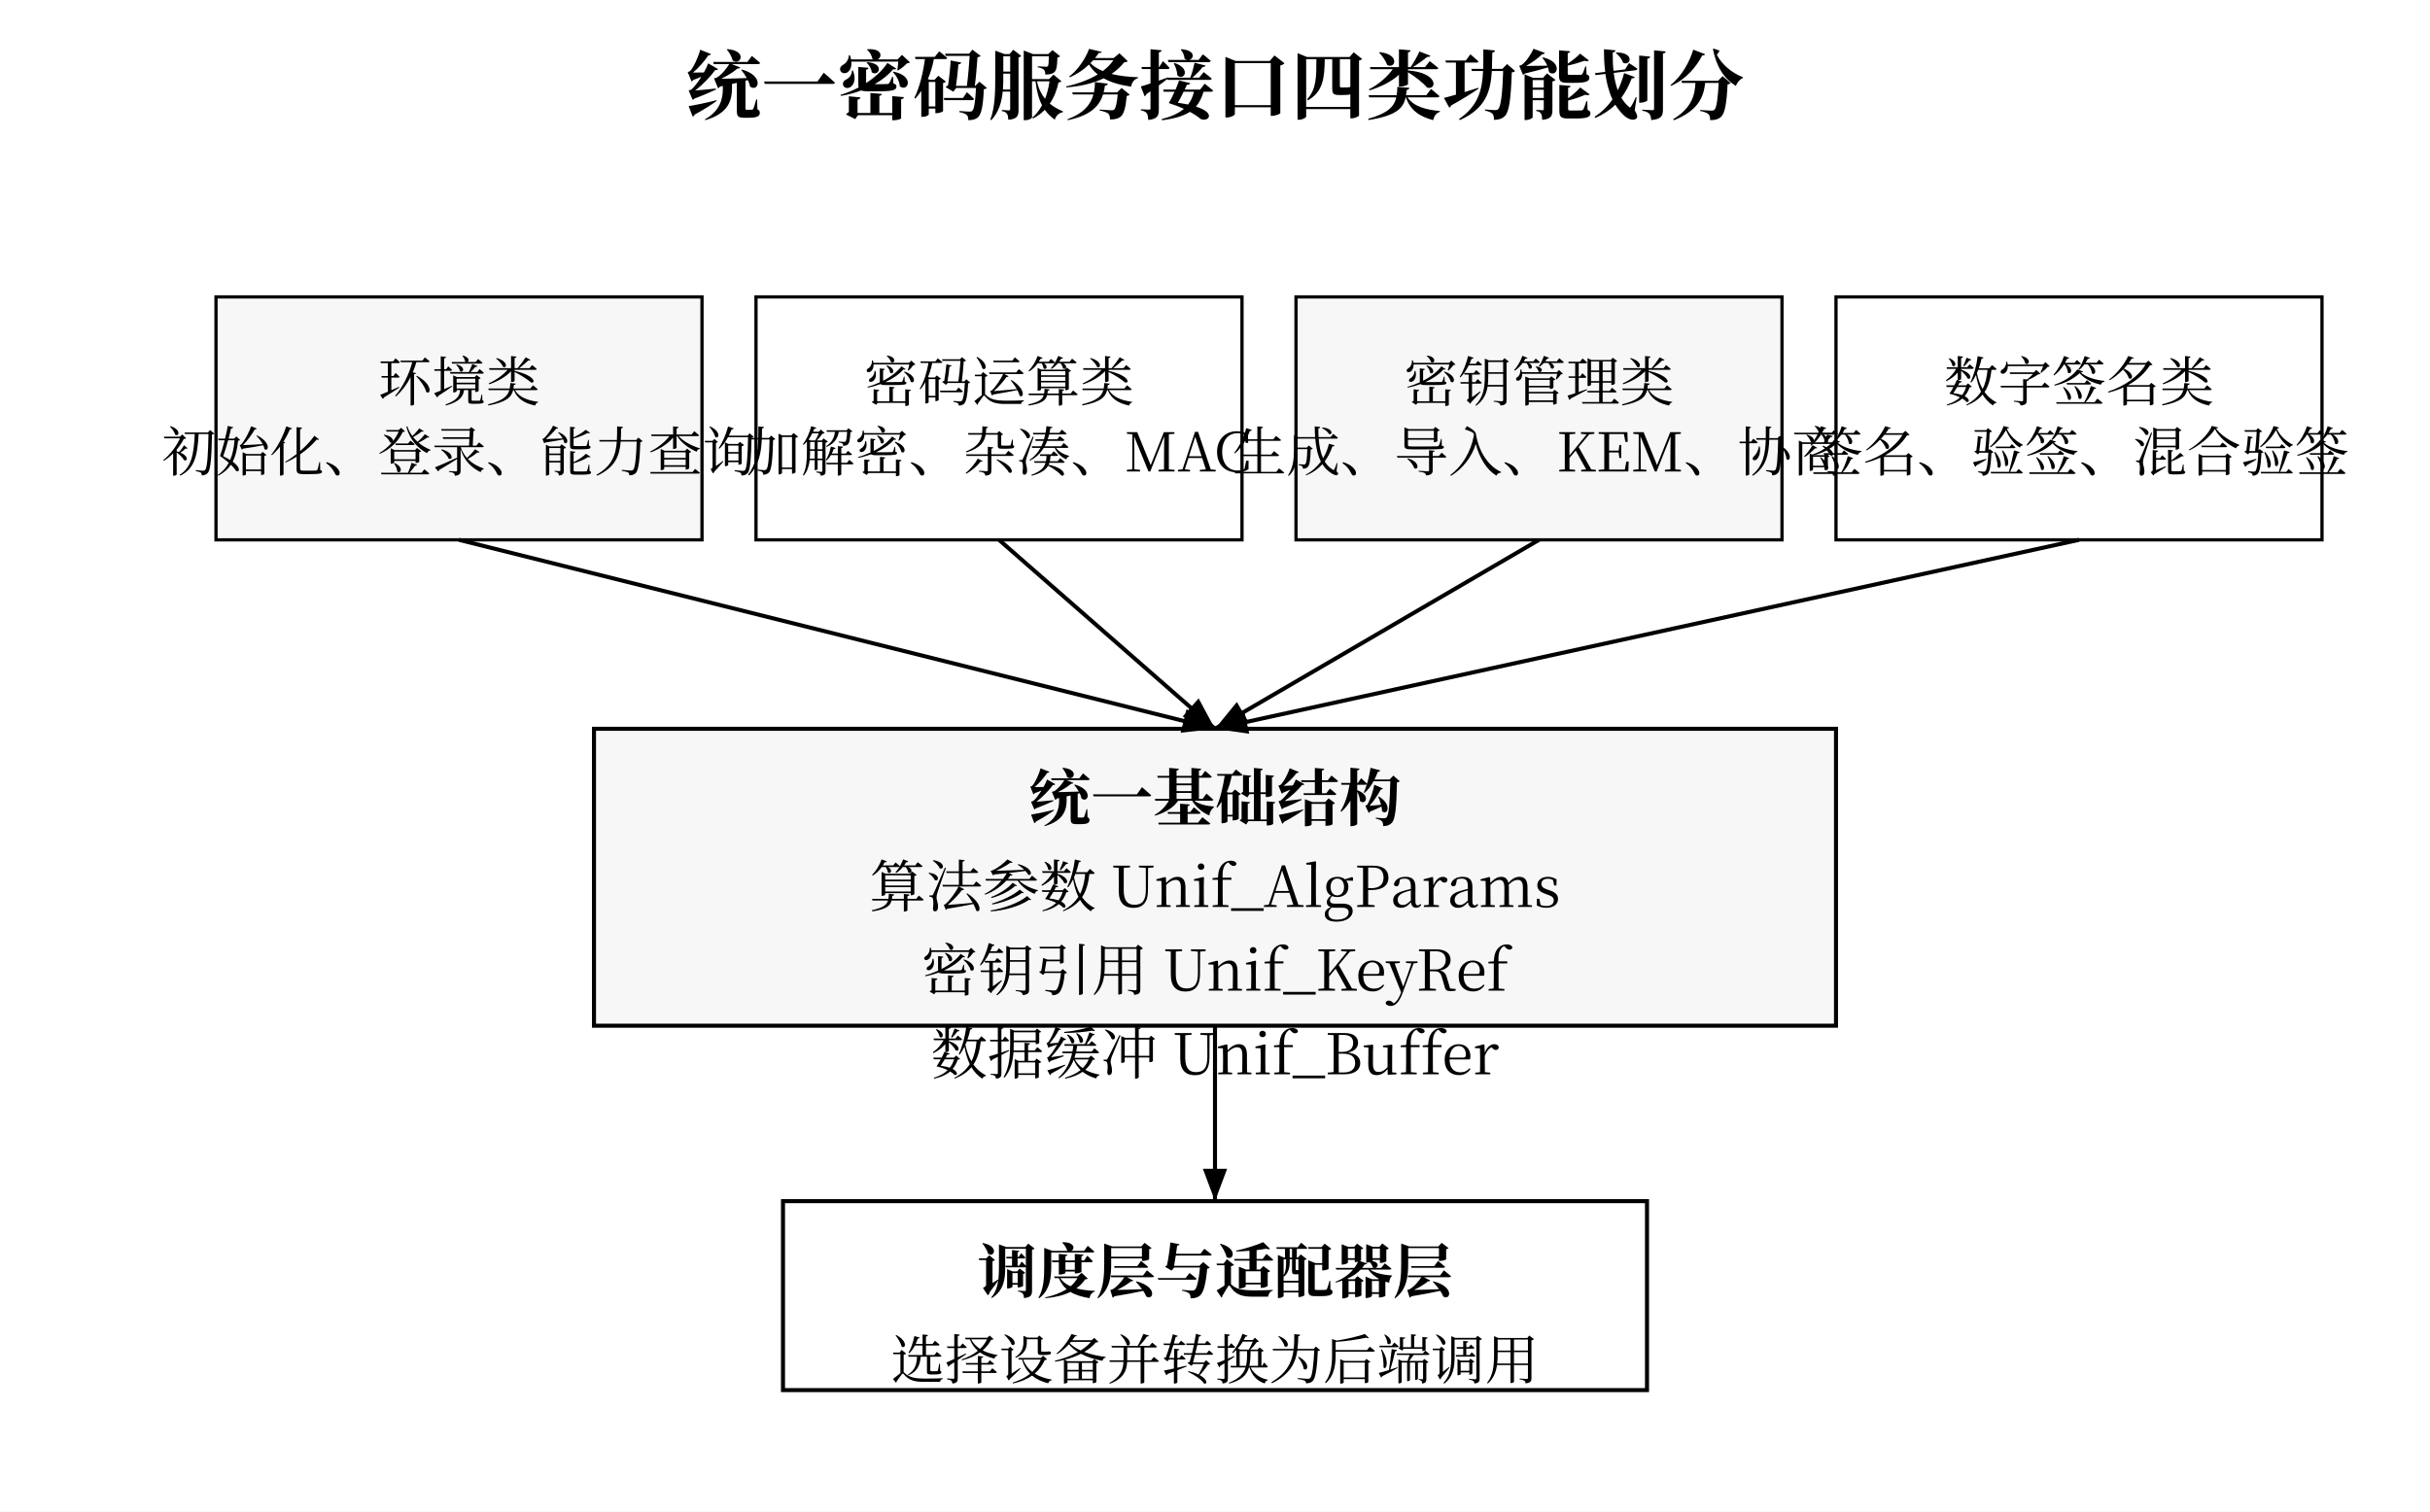
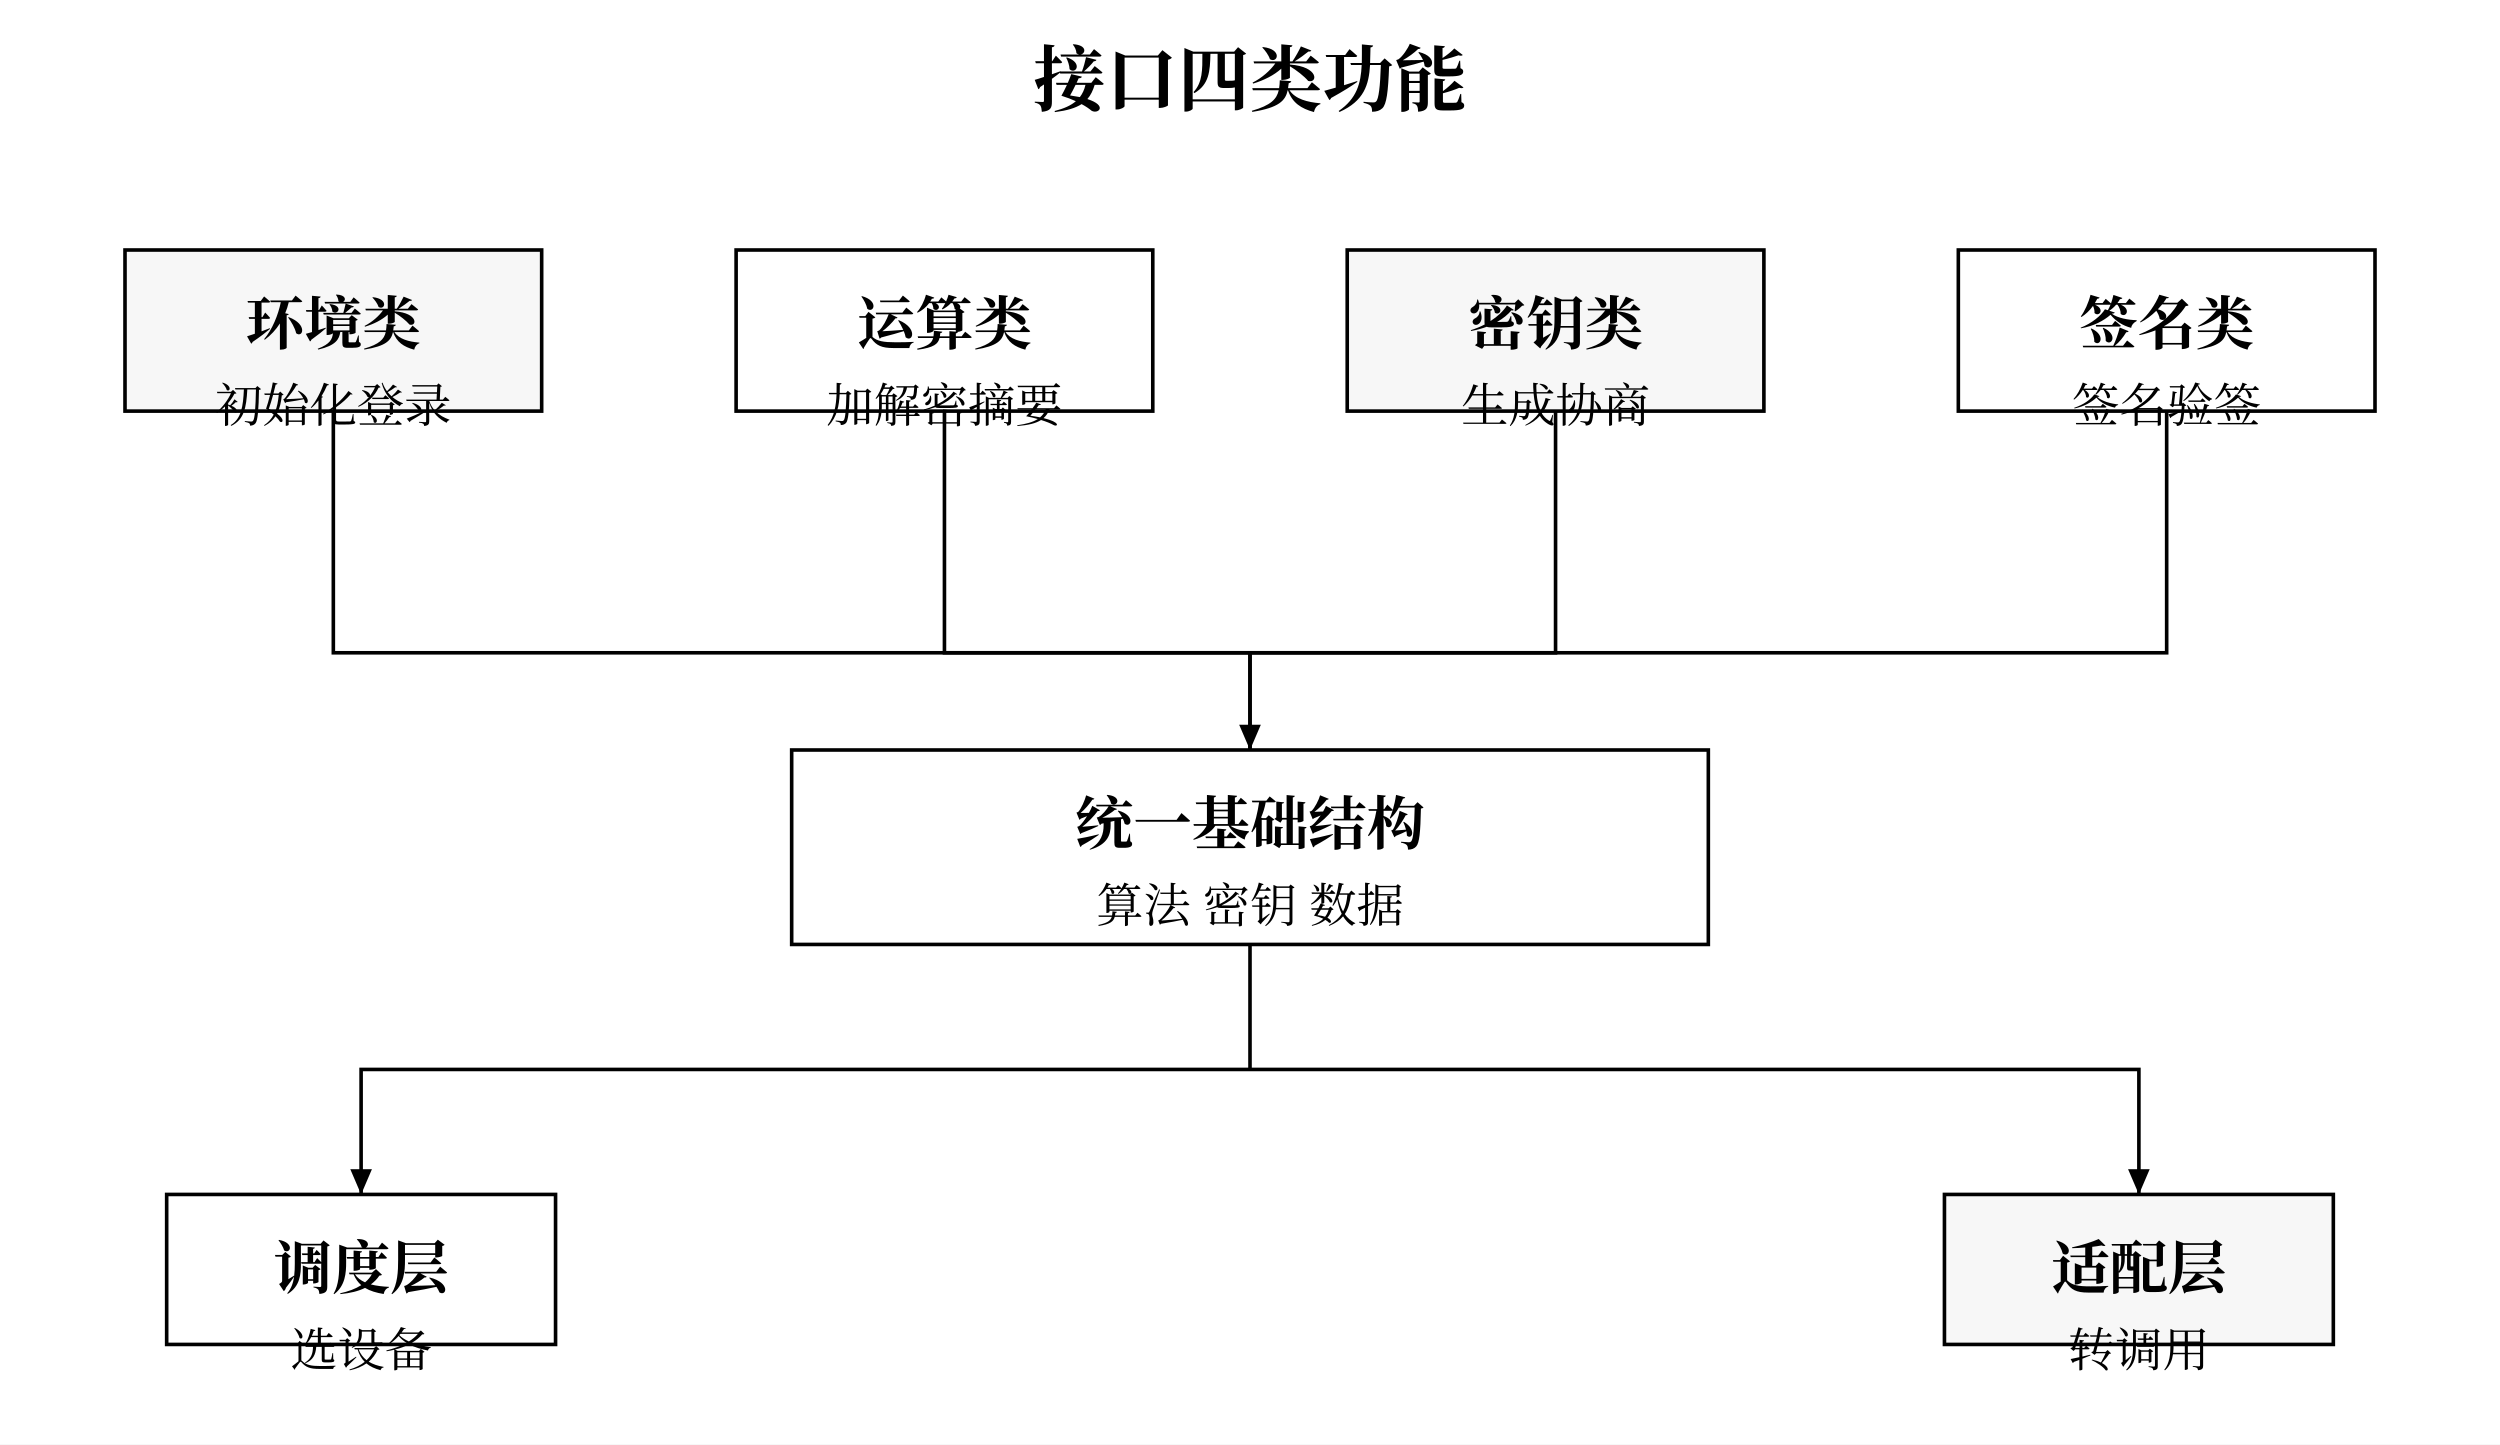
- <svg xmlns="http://www.w3.org/2000/svg" width="900" height="560" viewBox="0 0 900 560">
+ <svg xmlns="http://www.w3.org/2000/svg" width="900" height="520" viewBox="0 0 900 520">
  <defs>
-     <marker id="arrow" markerWidth="10" markerHeight="10" refX="8" refY="3" orient="auto" markerUnits="strokeWidth">
-       <path d="M0,0 L0,6 L8,3 z" fill="#000000" />
+     <marker id="arrow" markerWidth="8" markerHeight="8" refX="7" refY="3" orient="auto" markerUnits="strokeWidth">
+       <path d="M0,0 L0,6 L7,3 z" fill="#000000" />
    </marker>
  </defs>
-   <rect x="0" y="0" width="900" height="560" fill="#ffffff" />
-   <text x="450" y="42" font-family="SimSun, Songti SC, Noto Serif CJK SC, Microsoft YaHei, Arial, sans-serif" font-size="28" font-weight="bold" text-anchor="middle" fill="#000000">统一密码服务接口四类功能划分</text>
-   <rect x="80" y="110" width="180" height="90" rx="0" ry="0" fill="#f7f7f7" stroke="#000000" stroke-width="1.2" />
-   <text x="170.0" y="148.667" font-family="SimSun, Songti SC, Noto Serif CJK SC, Microsoft YaHei, Arial, sans-serif" font-size="20" font-weight="normal" text-anchor="middle" fill="#000000">环境类</text>
-   <text x="170.0" y="174.667" font-family="SimSun, Songti SC, Noto Serif CJK SC, Microsoft YaHei, Arial, sans-serif" font-size="20" font-weight="normal" text-anchor="middle" fill="#000000">初始化、登录、能力查询</text>
-   <rect x="280" y="110" width="180" height="90" rx="0" ry="0" fill="#ffffff" stroke="#000000" stroke-width="1.2" />
-   <text x="370.0" y="148.667" font-family="SimSun, Songti SC, Noto Serif CJK SC, Microsoft YaHei, Arial, sans-serif" font-size="20" font-weight="normal" text-anchor="middle" fill="#000000">密码运算类</text>
-   <text x="370.0" y="174.667" font-family="SimSun, Songti SC, Noto Serif CJK SC, Microsoft YaHei, Arial, sans-serif" font-size="20" font-weight="normal" text-anchor="middle" fill="#000000">加解密、杂凑、MAC</text>
-   <rect x="480" y="110" width="180" height="90" rx="0" ry="0" fill="#f7f7f7" stroke="#000000" stroke-width="1.2" />
-   <text x="570.0" y="148.667" font-family="SimSun, Songti SC, Noto Serif CJK SC, Microsoft YaHei, Arial, sans-serif" font-size="20" font-weight="normal" text-anchor="middle" fill="#000000">密钥管理类</text>
-   <text x="570.0" y="174.667" font-family="SimSun, Songti SC, Noto Serif CJK SC, Microsoft YaHei, Arial, sans-serif" font-size="20" font-weight="normal" text-anchor="middle" fill="#000000">生成、导入、KEM、协商</text>
-   <rect x="680" y="110" width="180" height="90" rx="0" ry="0" fill="#ffffff" stroke="#000000" stroke-width="1.2" />
-   <text x="770.0" y="148.667" font-family="SimSun, Songti SC, Noto Serif CJK SC, Microsoft YaHei, Arial, sans-serif" font-size="20" font-weight="normal" text-anchor="middle" fill="#000000">数字签名类</text>
-   <text x="770.0" y="174.667" font-family="SimSun, Songti SC, Noto Serif CJK SC, Microsoft YaHei, Arial, sans-serif" font-size="20" font-weight="normal" text-anchor="middle" fill="#000000">签名、验签、混合验签</text>
-   <rect x="220" y="270" width="460" height="110" rx="0" ry="0" fill="#f7f7f7" stroke="#000000" stroke-width="1.5" />
-   <text x="450.0" y="304" font-family="SimSun, Songti SC, Noto Serif CJK SC, Microsoft YaHei, Arial, sans-serif" font-size="23" font-weight="bold" text-anchor="middle" fill="#000000">统一基础结构</text>
-   <text x="450.0" y="336" font-family="SimSun, Songti SC, Noto Serif CJK SC, Microsoft YaHei, Arial, sans-serif" font-size="21" font-weight="normal" text-anchor="middle" fill="#000000">算法参数  Unif_AlgParams</text>
-   <text x="450.0" y="367" font-family="SimSun, Songti SC, Noto Serif CJK SC, Microsoft YaHei, Arial, sans-serif" font-size="21" font-weight="normal" text-anchor="middle" fill="#000000">密钥引用  Unif_KeyRef</text>
-   <text x="450.0" y="398" font-family="SimSun, Songti SC, Noto Serif CJK SC, Microsoft YaHei, Arial, sans-serif" font-size="21" font-weight="normal" text-anchor="middle" fill="#000000">数据缓冲  Unif_Buffer</text>
-   <rect x="290" y="445" width="320" height="70" rx="0" ry="0" fill="#ffffff" stroke="#000000" stroke-width="1.5" />
-   <text x="450.0" y="479" font-family="SimSun, Songti SC, Noto Serif CJK SC, Microsoft YaHei, Arial, sans-serif" font-size="22" font-weight="bold" text-anchor="middle" fill="#000000">调度层与适配器层</text>
-   <text x="450.0" y="511" font-family="SimSun, Songti SC, Noto Serif CJK SC, Microsoft YaHei, Arial, sans-serif" font-size="20" font-weight="normal" text-anchor="middle" fill="#000000">选择设备并转换为后端调用</text>
-   <line x1="170" y1="200" x2="450" y2="270" stroke="#000000" stroke-width="1.5" marker-end="url(#arrow)" />
-   <line x1="370" y1="200" x2="450" y2="270" stroke="#000000" stroke-width="1.5" marker-end="url(#arrow)" />
-   <line x1="570" y1="200" x2="450" y2="270" stroke="#000000" stroke-width="1.5" marker-end="url(#arrow)" />
-   <line x1="770" y1="200" x2="450" y2="270" stroke="#000000" stroke-width="1.5" marker-end="url(#arrow)" />
-   <line x1="450" y1="380" x2="450" y2="445" stroke="#000000" stroke-width="1.5" marker-end="url(#arrow)" />
+   <rect x="0" y="0" width="900" height="520" fill="#ffffff" />
+   <text x="450.0" y="38" font-family="SimSun, Songti SC, Noto Serif CJK SC, Microsoft YaHei, Arial, sans-serif" font-size="26" font-weight="bold" text-anchor="middle" fill="#000000">接口四类功能</text>
+   <rect x="45" y="90" width="150" height="58" fill="#f7f7f7" stroke="#000000" stroke-width="1.3" />
+   <text x="120.0" y="124" font-family="SimSun, Songti SC, Noto Serif CJK SC, Microsoft YaHei, Arial, sans-serif" font-size="21" font-weight="bold" text-anchor="middle" fill="#000000">环境类</text>
+   <text x="120.0" y="152" font-family="SimSun, Songti SC, Noto Serif CJK SC, Microsoft YaHei, Arial, sans-serif" font-size="17" font-weight="normal" text-anchor="middle" fill="#000000">初始化登录</text>
+   <rect x="265" y="90" width="150" height="58" fill="#ffffff" stroke="#000000" stroke-width="1.3" />
+   <text x="340.0" y="124" font-family="SimSun, Songti SC, Noto Serif CJK SC, Microsoft YaHei, Arial, sans-serif" font-size="21" font-weight="bold" text-anchor="middle" fill="#000000">运算类</text>
+   <text x="340.0" y="152" font-family="SimSun, Songti SC, Noto Serif CJK SC, Microsoft YaHei, Arial, sans-serif" font-size="17" font-weight="normal" text-anchor="middle" fill="#000000">加解密摘要</text>
+   <rect x="485" y="90" width="150" height="58" fill="#f7f7f7" stroke="#000000" stroke-width="1.3" />
+   <text x="560.0" y="124" font-family="SimSun, Songti SC, Noto Serif CJK SC, Microsoft YaHei, Arial, sans-serif" font-size="21" font-weight="bold" text-anchor="middle" fill="#000000">密钥类</text>
+   <text x="560.0" y="152" font-family="SimSun, Songti SC, Noto Serif CJK SC, Microsoft YaHei, Arial, sans-serif" font-size="17" font-weight="normal" text-anchor="middle" fill="#000000">生成协商</text>
+   <rect x="705" y="90" width="150" height="58" fill="#ffffff" stroke="#000000" stroke-width="1.3" />
+   <text x="780.0" y="124" font-family="SimSun, Songti SC, Noto Serif CJK SC, Microsoft YaHei, Arial, sans-serif" font-size="21" font-weight="bold" text-anchor="middle" fill="#000000">签名类</text>
+   <text x="780.0" y="152" font-family="SimSun, Songti SC, Noto Serif CJK SC, Microsoft YaHei, Arial, sans-serif" font-size="17" font-weight="normal" text-anchor="middle" fill="#000000">签名验签</text>
+   <rect x="285" y="270" width="330" height="70" fill="#ffffff" stroke="#000000" stroke-width="1.3" />
+   <text x="450.0" y="304" font-family="SimSun, Songti SC, Noto Serif CJK SC, Microsoft YaHei, Arial, sans-serif" font-size="21" font-weight="bold" text-anchor="middle" fill="#000000">统一基础结构</text>
+   <text x="450.0" y="332" font-family="SimSun, Songti SC, Noto Serif CJK SC, Microsoft YaHei, Arial, sans-serif" font-size="17" font-weight="normal" text-anchor="middle" fill="#000000">算法 密钥 数据</text>
+   <line x1="450.0" y1="235" x2="450.0" y2="270" stroke="#000000" stroke-width="1.3" />
+   <polyline points="120.0,148 120.0,235 450.0,235" fill="none" stroke="#000000" stroke-width="1.3" />
+   <polyline points="340.0,148 340.0,235 450.0,235" fill="none" stroke="#000000" stroke-width="1.3" />
+   <polyline points="560.0,148 560.0,235 450.0,235" fill="none" stroke="#000000" stroke-width="1.3" />
+   <polyline points="780.0,148 780.0,235 450.0,235" fill="none" stroke="#000000" stroke-width="1.3" />
+   <line x1="450.0" y1="235" x2="450.0" y2="270" stroke="#000000" stroke-width="1.3" marker-end="url(#arrow)" />
+   <line x1="450.0" y1="340" x2="450.0" y2="385" stroke="#000000" stroke-width="1.3" />
+   <rect x="60" y="430" width="140" height="54" fill="#ffffff" stroke="#000000" stroke-width="1.3" />
+   <text x="130.0" y="464" font-family="SimSun, Songti SC, Noto Serif CJK SC, Microsoft YaHei, Arial, sans-serif" font-size="21" font-weight="bold" text-anchor="middle" fill="#000000">调度层</text>
+   <text x="130.0" y="492" font-family="SimSun, Songti SC, Noto Serif CJK SC, Microsoft YaHei, Arial, sans-serif" font-size="17" font-weight="normal" text-anchor="middle" fill="#000000">选设备</text>
+   <polyline points="450.0,385 130.0,385 130.0,430" fill="none" stroke="#000000" stroke-width="1.3" marker-end="url(#arrow)" />
+   <rect x="700" y="430" width="140" height="54" fill="#f7f7f7" stroke="#000000" stroke-width="1.3" />
+   <text x="770.0" y="464" font-family="SimSun, Songti SC, Noto Serif CJK SC, Microsoft YaHei, Arial, sans-serif" font-size="21" font-weight="bold" text-anchor="middle" fill="#000000">适配层</text>
+   <text x="770.0" y="492" font-family="SimSun, Songti SC, Noto Serif CJK SC, Microsoft YaHei, Arial, sans-serif" font-size="17" font-weight="normal" text-anchor="middle" fill="#000000">转调用</text>
+   <polyline points="450.0,385 770.0,385 770.0,430" fill="none" stroke="#000000" stroke-width="1.3" marker-end="url(#arrow)" />
</svg>
